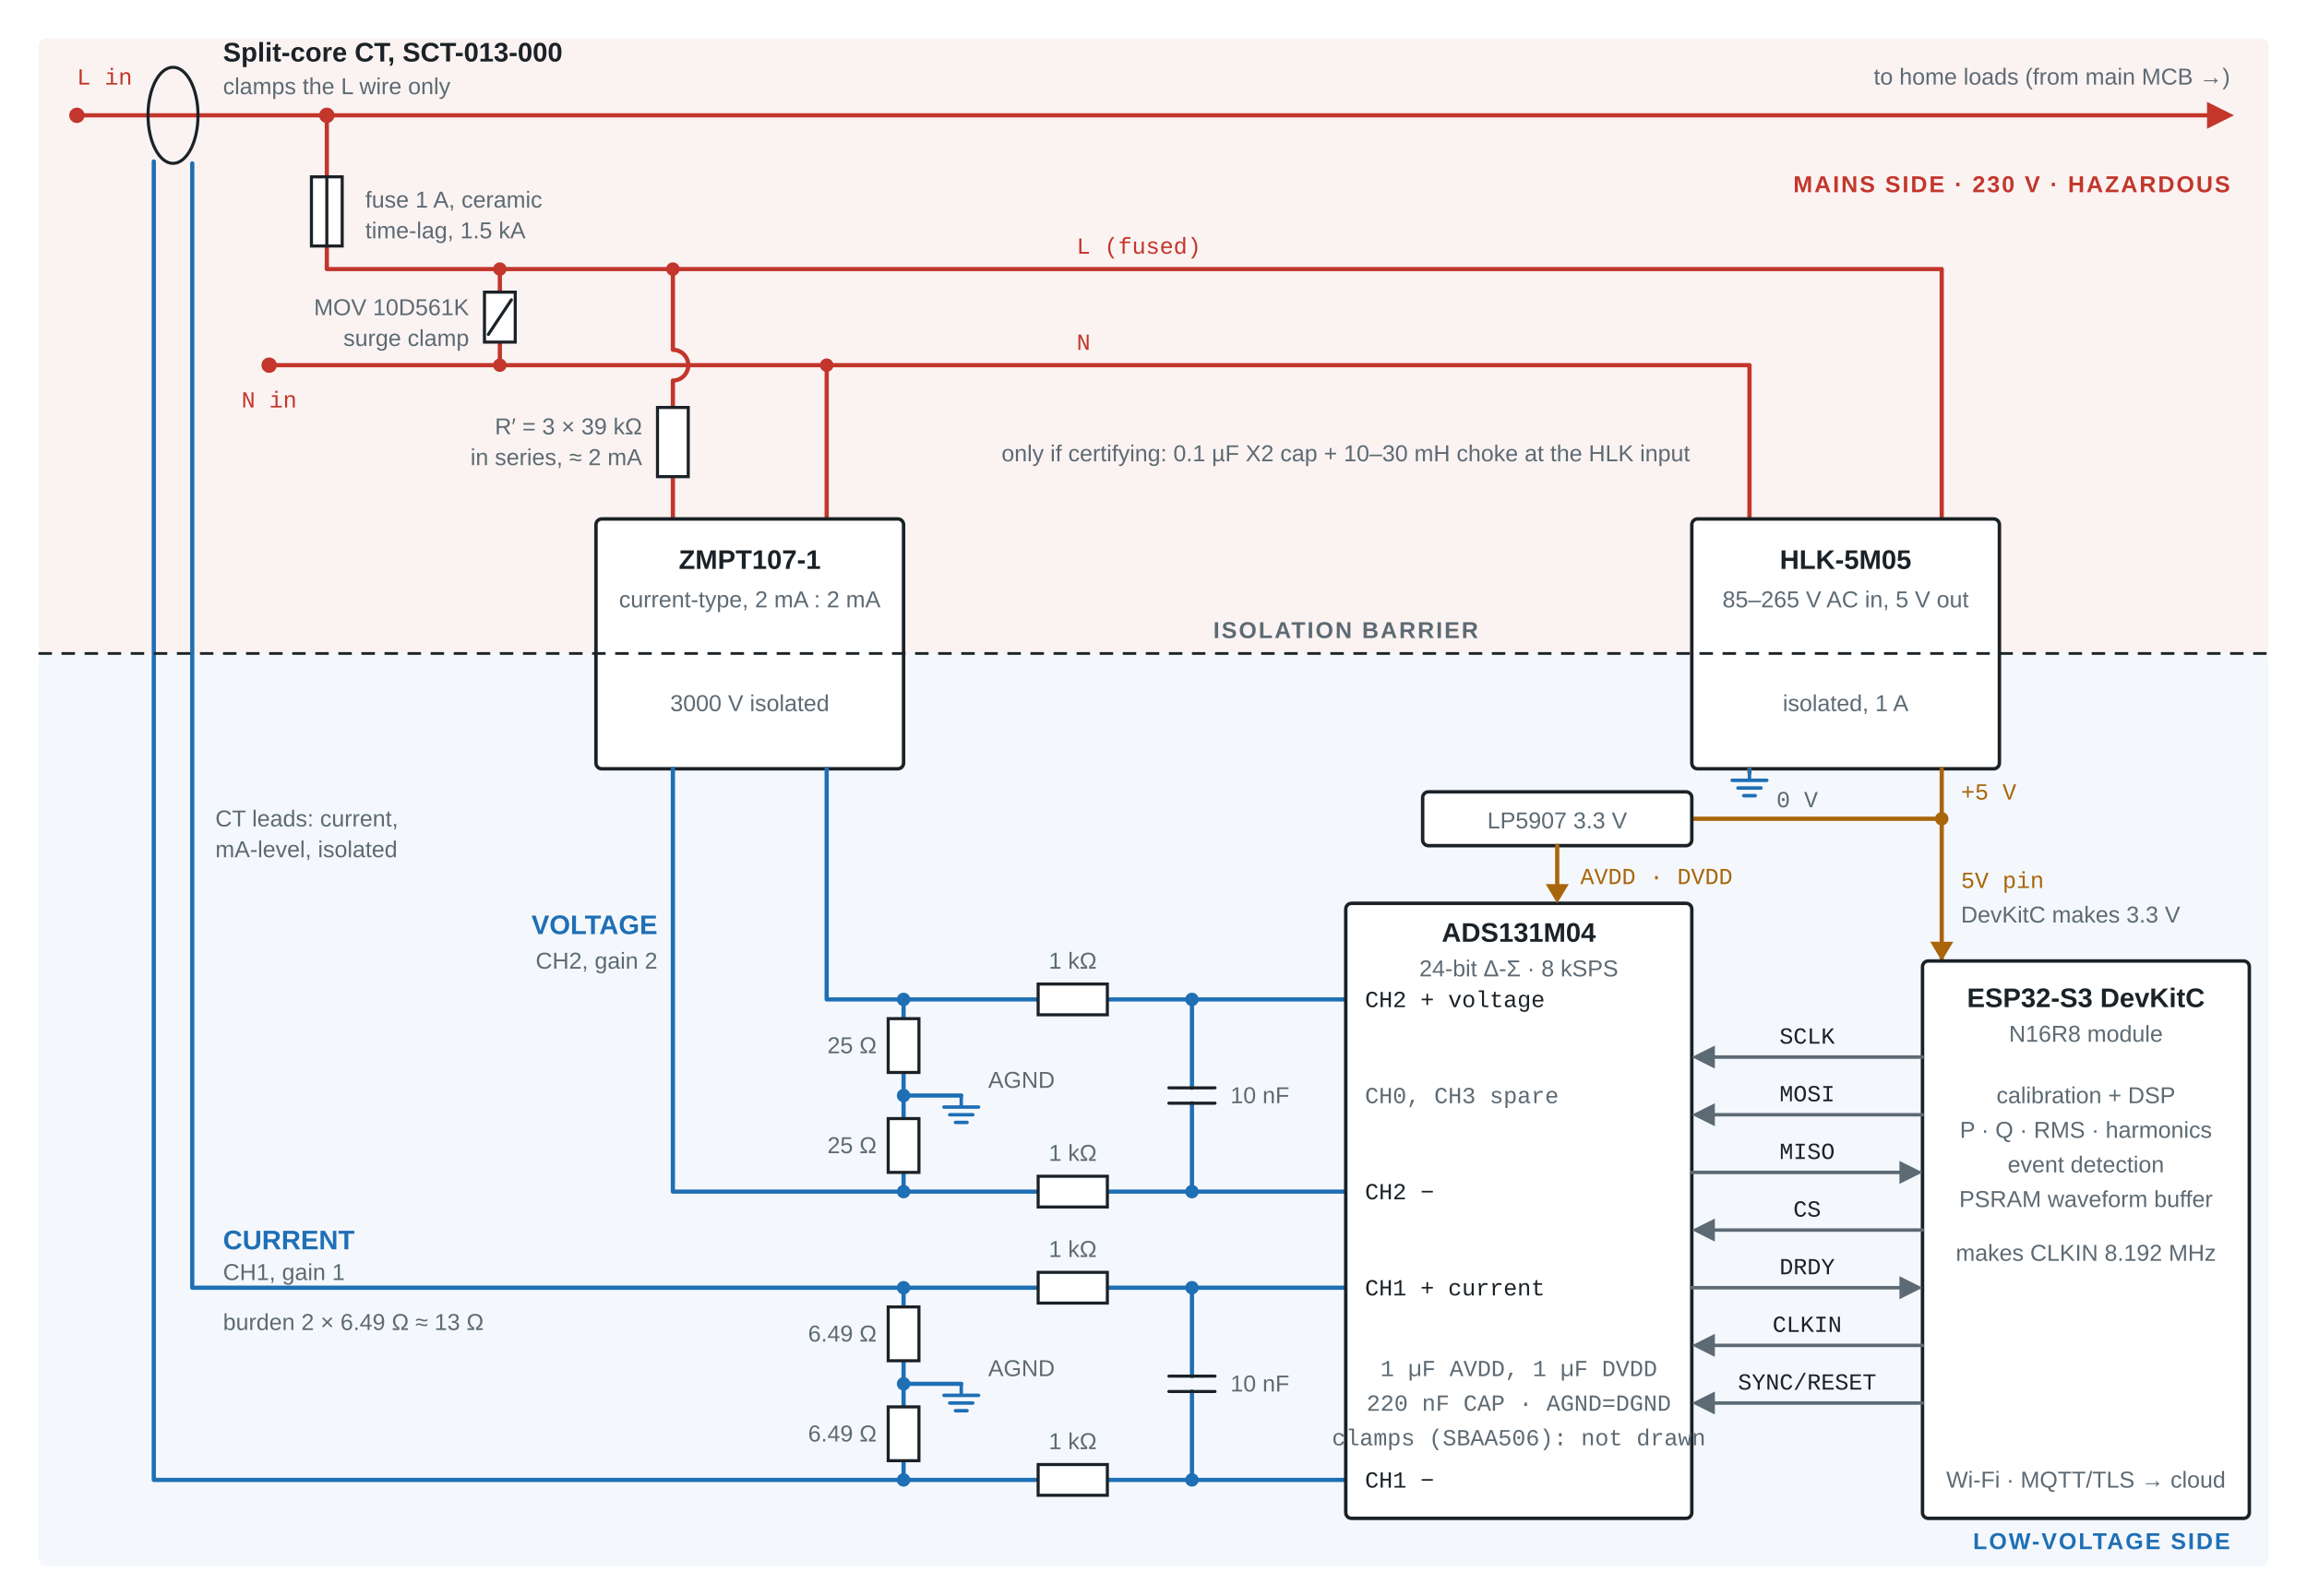
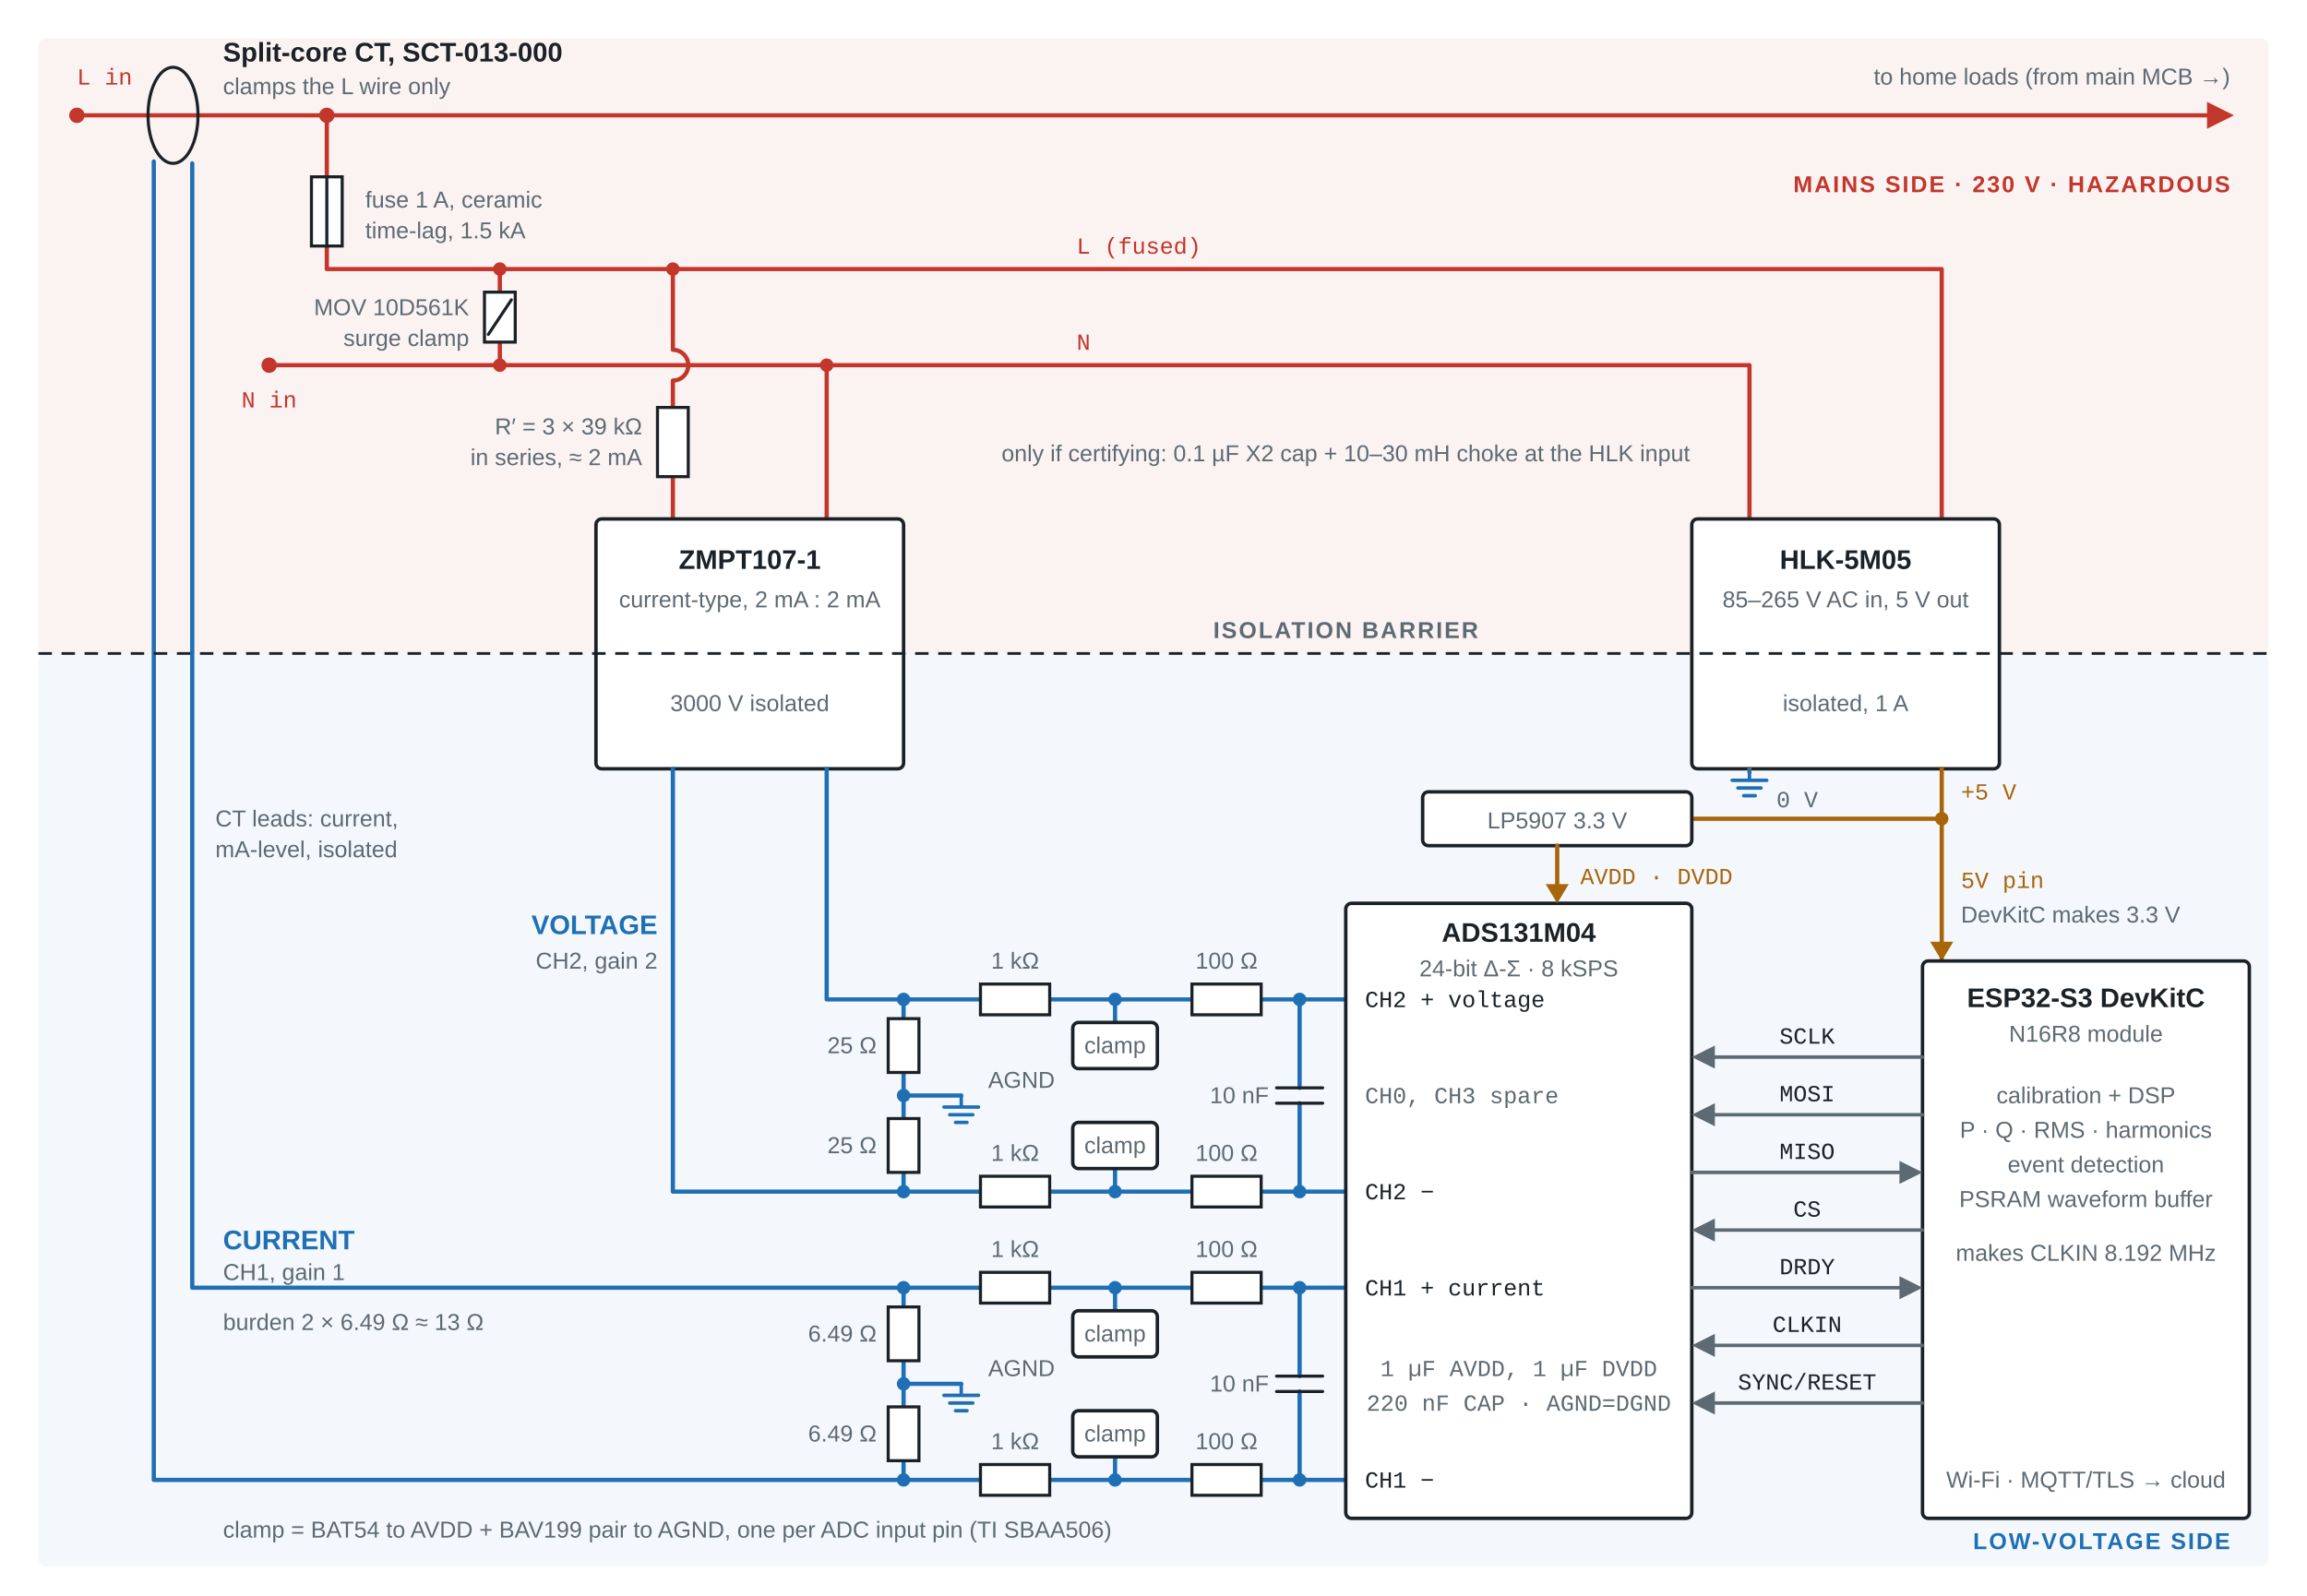
<svg xmlns="http://www.w3.org/2000/svg" xmlns:xlink="http://www.w3.org/1999/xlink" viewBox="0 0 1200 830" width="3600" height="2490">
  <style>
.zone-m{fill:#c2362b;fill-opacity:.06}
.zone-l{fill:#1f6fb5;fill-opacity:.05}
.wm,.ws,.wp,.wd{fill:none;stroke-width:2.2;stroke-linecap:round;stroke-linejoin:round}
.wm{stroke:#c2362b}.ws{stroke:#1f6fb5}.wp{stroke:#a9650a}.wd{stroke:#5d6a73;stroke-width:1.8}
.part{fill:#fff;stroke:#1b2227;stroke-width:1.6}
.block{fill:#fff;stroke:#1b2227;stroke-width:1.8}
.thin{fill:none;stroke:#1b2227;stroke-width:1.6;stroke-linecap:round}
.gnd{fill:none;stroke:#1f6fb5;stroke-width:1.8;stroke-linecap:round}
.barrier{stroke:#1b2227;stroke-width:1.4;stroke-dasharray:7 5}
.dot-m{fill:#c2362b}.dot-s{fill:#1f6fb5}.dot-p{fill:#a9650a}
.a-m{fill:#c2362b}.a-s{fill:#1f6fb5}.a-p{fill:#a9650a}.a-d{fill:#5d6a73}
text{fill:#1b2227;font-family:'Liberation Sans',Arial,sans-serif;font-size:13px}
.b{font-weight:700;font-size:14px}
.mono{font-family:'Liberation Mono','Courier New',monospace;font-size:12px}
.dim{fill:#5d6a73;font-size:12px}
.zone-label{fill:#5d6a73;font-size:12px;letter-spacing:.08em;font-weight:700}
.tm{fill:#c2362b}.ts{fill:#1f6fb5}.tp{fill:#a9650a}
.core{fill:#cfd6db;stroke:#1b2227;stroke-width:1.6;fill-rule:evenodd}
.turn{stroke:#1f6fb5;stroke-width:3;stroke-linecap:round;fill:none}
.flux{fill:none;stroke:#5d6a73;stroke-width:2;stroke-dasharray:6 5}
.badge{fill:#1b2227}
.badge-t{fill:#fff;font-weight:700;font-size:12px;text-anchor:middle}
.grid{stroke:#cfd6db;stroke-width:1;fill:none}
.axis{stroke:#5d6a73;stroke-width:1.2;fill:none}
.curve{fill:none;stroke:#1f6fb5;stroke-width:2.6}
.wave-in{fill:none;stroke:#5d6a73;stroke-width:1.4;stroke-linejoin:round}
.wave-out{fill:none;stroke:#1f6fb5;stroke-width:2.6}
.band-sig{fill:#1f6fb5;fill-opacity:.13}
.band-noise{fill:#c2362b;fill-opacity:.10}
.vline{stroke:#1b2227;stroke-width:1.2;stroke-dasharray:4 4;fill:none}
</style>
  <rect x="-200" y="-200" width="1800" height="1400" fill="#ffffff" />
  <defs>
    <g id="gnd">
      <path class="gnd" d="M0 0 v6 M-9 6 h18 M-6 10 h12 M-3 14 h6" />
    </g>
  </defs>
  <rect class="zone-m" x="20" y="20" width="1160" height="320" rx="4" />
  <rect class="zone-l" x="20" y="340" width="1160" height="475" rx="4" />
  <text class="zone-label tm" x="1160" y="100" text-anchor="end">MAINS SIDE · 230 V · HAZARDOUS</text>
  <text class="zone-label ts" x="1160" y="806" text-anchor="end">LOW-VOLTAGE SIDE</text>
  <path class="wm" d="M40 60 H1150" />
  <polygon class="a-m" points="1148,53 1162,60 1148,67" />
  <circle class="dot-m" cx="40" cy="60" r="4" />
  <text x="40" y="44" class="mono tm">L in</text>
  <text x="1160" y="44" text-anchor="end" class="dim">to home loads (from main MCB →)</text>
  <ellipse class="thin" cx="90" cy="60" rx="13" ry="25" />
  <text x="116" y="32" class="b">Split-core CT, SCT-013-000</text>
  <text x="116" y="49" class="dim">clamps the L wire only</text>
  <path class="ws" d="M80 84 V770 H700" />
  <path class="ws" d="M100 85 V670 H700" />
  <text x="112" y="430" class="dim">CT leads: current,</text>
  <text x="112" y="446" class="dim">mA-level, isolated</text>
  <circle class="dot-m" cx="170" cy="60" r="4" />
  <path class="wm" d="M170 60 V92 M170 128 V140 H1010 V270" />
  <rect class="part" x="162" y="92" width="16" height="36" />
  <path class="thin" d="M170 92 V128" />
  <text x="190" y="108" class="dim">fuse 1 A, ceramic</text>
  <text x="190" y="124" class="dim">time-lag, 1.5 kA</text>
  <text x="560" y="132" class="mono tm">L (fused)</text>
  <circle class="dot-m" cx="140" cy="190" r="4" />
  <text x="140" y="212" text-anchor="middle" class="mono tm">N in</text>
  <path class="wm" d="M140 190 H910 V270" />
  <text x="560" y="182" class="mono tm">N</text>
  <path class="wm" d="M260 140 V152 M260 178 V190" />
  <rect class="part" x="252" y="152" width="16" height="26" />
  <path class="thin" d="M254 174 L266 156" />
  <circle class="dot-m" cx="260" cy="140" r="3.5" />
  <circle class="dot-m" cx="260" cy="190" r="3.5" />
  <text x="244" y="164" text-anchor="end" class="dim">MOV 10D561K</text>
  <text x="244" y="180" text-anchor="end" class="dim">surge clamp</text>
  <circle class="dot-m" cx="350" cy="140" r="3.5" />
  <path class="wm" d="M350 140 V182 A8 8 0 0 1 350 198 V212 M350 248 V270" />
  <rect class="part" x="342" y="212" width="16" height="36" />
  <text x="334" y="226" text-anchor="end" class="dim">R′ = 3 × 39 kΩ</text>
  <text x="334" y="242" text-anchor="end" class="dim">in series, ≈ 2 mA</text>
  <circle class="dot-m" cx="430" cy="190" r="3.5" />
  <path class="wm" d="M430 190 V270" />
  <rect class="block" x="310" y="270" width="160" height="130" rx="3" />
  <text x="390" y="296" text-anchor="middle" class="b">ZMPT107-1</text>
  <text x="390" y="316" text-anchor="middle" class="dim">current-type, 2 mA : 2 mA</text>
  <text x="390" y="370" text-anchor="middle" class="dim">3000 V isolated</text>
  <rect class="block" x="880" y="270" width="160" height="130" rx="3" />
  <text x="960" y="296" text-anchor="middle" class="b">HLK-5M05</text>
  <text x="960" y="316" text-anchor="middle" class="dim">85–265 V AC in, 5 V out</text>
  <text x="960" y="370" text-anchor="middle" class="dim">isolated, 1 A</text>
  <text x="700" y="240" text-anchor="middle" class="dim">only if certifying: 0.1 µF X2 cap + 10–30 mH choke at the HLK input</text>
  <line class="barrier" x1="20" y1="340" x2="1180" y2="340" />
  <text x="700" y="332" text-anchor="middle" class="zone-label">ISOLATION BARRIER</text>
  <path class="ws" d="M430 400 V520 H700" />
  <path class="ws" d="M350 400 V620 H700" />
  <path class="ws" d="M470 520 V530 M470 558 V582 M470 610 V620 M470 570 H500" />
  <rect class="part" x="462" y="530" width="16" height="28" />
  <rect class="part" x="462" y="582" width="16" height="28" />
  <circle class="dot-s" cx="470" cy="520" r="3.5" />
  <circle class="dot-s" cx="470" cy="570" r="3.5" />
  <circle class="dot-s" cx="470" cy="620" r="3.5" />
  <use xlink:href="#gnd" x="500" y="570" />
  <text x="456" y="548" text-anchor="end" class="dim">25 Ω</text>
  <text x="456" y="600" text-anchor="end" class="dim">25 Ω</text>
  <text x="514" y="566" class="dim">AGND</text>
-   <rect class="part" x="540" y="512" width="36" height="16" />
-   <rect class="part" x="540" y="612" width="36" height="16" />
-   <text x="558" y="504" text-anchor="middle" class="dim">1 kΩ</text>
-   <text x="558" y="604" text-anchor="middle" class="dim">1 kΩ</text>
-   <circle class="dot-s" cx="620" cy="520" r="3.5" />
-   <circle class="dot-s" cx="620" cy="620" r="3.5" />
-   <path class="ws" d="M620 520 V566 M620 574 V620" />
-   <path class="thin" d="M608 566 H632 M608 574 H632" />
-   <text x="640" y="574" class="dim">10 nF</text>
+   <rect class="part" x="510" y="512" width="36" height="16" />
+   <rect class="part" x="510" y="612" width="36" height="16" />
+   <text x="528" y="504" text-anchor="middle" class="dim">1 kΩ</text>
+   <text x="528" y="604" text-anchor="middle" class="dim">1 kΩ</text>
+   <circle class="dot-s" cx="580" cy="520" r="3.5" />
+   <circle class="dot-s" cx="580" cy="620" r="3.5" />
+   <path class="ws" d="M580 520 V532 M580 608 V620" />
+   <rect class="block" x="558" y="532" width="44" height="24" rx="3" />
+   <rect class="block" x="558" y="584" width="44" height="24" rx="3" />
+   <text x="580" y="548" text-anchor="middle" class="dim">clamp</text>
+   <text x="580" y="600" text-anchor="middle" class="dim">clamp</text>
+   <rect class="part" x="620" y="512" width="36" height="16" />
+   <rect class="part" x="620" y="612" width="36" height="16" />
+   <text x="638" y="504" text-anchor="middle" class="dim">100 Ω</text>
+   <text x="638" y="604" text-anchor="middle" class="dim">100 Ω</text>
+   <circle class="dot-s" cx="676" cy="520" r="3.5" />
+   <circle class="dot-s" cx="676" cy="620" r="3.5" />
+   <path class="ws" d="M676 520 V566 M676 574 V620" />
+   <path class="thin" d="M664 566 H688 M664 574 H688" />
+   <text x="660" y="574" text-anchor="end" class="dim">10 nF</text>
  <text x="342" y="486" text-anchor="end" class="b ts">VOLTAGE</text>
  <text x="342" y="504" text-anchor="end" class="dim">CH2, gain 2</text>
  <path class="ws" d="M470 670 V680 M470 708 V732 M470 760 V770 M470 720 H500" />
  <rect class="part" x="462" y="680" width="16" height="28" />
  <rect class="part" x="462" y="732" width="16" height="28" />
  <circle class="dot-s" cx="470" cy="670" r="3.5" />
  <circle class="dot-s" cx="470" cy="720" r="3.5" />
  <circle class="dot-s" cx="470" cy="770" r="3.5" />
  <use xlink:href="#gnd" x="500" y="720" />
  <text x="456" y="698" text-anchor="end" class="dim">6.49 Ω</text>
  <text x="456" y="750" text-anchor="end" class="dim">6.49 Ω</text>
  <text x="514" y="716" class="dim">AGND</text>
-   <rect class="part" x="540" y="662" width="36" height="16" />
-   <rect class="part" x="540" y="762" width="36" height="16" />
-   <text x="558" y="654" text-anchor="middle" class="dim">1 kΩ</text>
-   <text x="558" y="754" text-anchor="middle" class="dim">1 kΩ</text>
-   <circle class="dot-s" cx="620" cy="670" r="3.5" />
-   <circle class="dot-s" cx="620" cy="770" r="3.5" />
-   <path class="ws" d="M620 670 V716 M620 724 V770" />
-   <path class="thin" d="M608 716 H632 M608 724 H632" />
-   <text x="640" y="724" class="dim">10 nF</text>
+   <rect class="part" x="510" y="662" width="36" height="16" />
+   <rect class="part" x="510" y="762" width="36" height="16" />
+   <text x="528" y="654" text-anchor="middle" class="dim">1 kΩ</text>
+   <text x="528" y="754" text-anchor="middle" class="dim">1 kΩ</text>
+   <circle class="dot-s" cx="580" cy="670" r="3.5" />
+   <circle class="dot-s" cx="580" cy="770" r="3.5" />
+   <path class="ws" d="M580 670 V682 M580 758 V770" />
+   <rect class="block" x="558" y="682" width="44" height="24" rx="3" />
+   <rect class="block" x="558" y="734" width="44" height="24" rx="3" />
+   <text x="580" y="698" text-anchor="middle" class="dim">clamp</text>
+   <text x="580" y="750" text-anchor="middle" class="dim">clamp</text>
+   <rect class="part" x="620" y="662" width="36" height="16" />
+   <rect class="part" x="620" y="762" width="36" height="16" />
+   <text x="638" y="654" text-anchor="middle" class="dim">100 Ω</text>
+   <text x="638" y="754" text-anchor="middle" class="dim">100 Ω</text>
+   <circle class="dot-s" cx="676" cy="670" r="3.5" />
+   <circle class="dot-s" cx="676" cy="770" r="3.5" />
+   <path class="ws" d="M676 670 V716 M676 724 V770" />
+   <path class="thin" d="M664 716 H688 M664 724 H688" />
+   <text x="660" y="724" text-anchor="end" class="dim">10 nF</text>
  <text x="116" y="650" class="b ts">CURRENT</text>
  <text x="116" y="666" class="dim" dy="-0">CH1, gain 1</text>
  <text x="116" y="692" class="dim">burden 2 × 6.49 Ω ≈ 13 Ω</text>
+   <text x="116" y="800" class="dim">clamp = BAT54 to AVDD + BAV199 pair to AGND, one per ADC input pin (TI SBAA506)</text>
  <rect class="block" x="700" y="470" width="180" height="320" rx="3" />
  <text x="790" y="490" text-anchor="middle" class="b">ADS131M04</text>
  <text x="790" y="508" text-anchor="middle" class="dim">24-bit Δ-Σ · 8 kSPS</text>
  <text x="710" y="524" class="mono">CH2 +  voltage</text>
  <text x="710" y="624" class="mono">CH2 −</text>
  <text x="710" y="574" class="mono dim">CH0, CH3 spare</text>
  <text x="710" y="674" class="mono">CH1 +  current</text>
  <text x="710" y="774" class="mono">CH1 −</text>
  <text x="790" y="716" text-anchor="middle" class="mono dim">1 µF AVDD, 1 µF DVDD</text>
  <text x="790" y="734" text-anchor="middle" class="mono dim">220 nF CAP · AGND=DGND</text>
-   <text x="790" y="752" text-anchor="middle" class="mono dim">clamps (SBAA506): not drawn</text>
  <path class="wp" d="M910 400 V402" />
  <use xlink:href="#gnd" x="910" y="400" />
  <text x="924" y="420" class="mono dim">0 V</text>
  <path class="wp" d="M1010 400 V500 M1010 426 H880" />
  <circle class="dot-p" cx="1010" cy="426" r="3.5" />
  <polygon class="a-p" points="1004,490 1010,500 1016,490" />
  <text x="1020" y="416" class="mono tp">+5 V</text>
  <text x="1020" y="462" class="mono tp">5V pin</text>
  <text x="1020" y="480" class="dim">DevKitC makes 3.3 V</text>
  <rect class="block" x="740" y="412" width="140" height="28" rx="3" />
  <text x="810" y="431" text-anchor="middle" class="dim">LP5907 3.3 V</text>
  <path class="wp" d="M810 440 V462" />
  <polygon class="a-p" points="804,460 810,470 816,460" />
  <text x="822" y="460" class="mono tp">AVDD · DVDD</text>
  <rect class="block" x="1000" y="500" width="170" height="290" rx="3" />
  <text x="1085" y="524" text-anchor="middle" class="b">ESP32-S3 DevKitC</text>
  <text x="1085" y="542" text-anchor="middle" class="dim">N16R8 module</text>
  <text x="1085" y="574" text-anchor="middle" class="dim">calibration + DSP</text>
  <text x="1085" y="592" text-anchor="middle" class="dim">P · Q · RMS · harmonics</text>
  <text x="1085" y="610" text-anchor="middle" class="dim">event detection</text>
  <text x="1085" y="628" text-anchor="middle" class="dim">PSRAM waveform buffer</text>
  <text x="1085" y="656" text-anchor="middle" class="dim">makes CLKIN 8.192 MHz</text>
  <text x="1085" y="774" text-anchor="middle" class="dim">Wi-Fi · MQTT/TLS → cloud</text>
  <path class="wd" d="M1000 550 H884" />
  <polygon class="a-d" points="892,544 880,550 892,556" />
  <text x="940" y="543" text-anchor="middle" class="mono">SCLK</text>
  <path class="wd" d="M1000 580 H884" />
  <polygon class="a-d" points="892,574 880,580 892,586" />
  <text x="940" y="573" text-anchor="middle" class="mono">MOSI</text>
  <path class="wd" d="M880 610 H996" />
  <polygon class="a-d" points="988,604 1000,610 988,616" />
  <text x="940" y="603" text-anchor="middle" class="mono">MISO</text>
  <path class="wd" d="M1000 640 H884" />
  <polygon class="a-d" points="892,634 880,640 892,646" />
  <text x="940" y="633" text-anchor="middle" class="mono">CS</text>
  <path class="wd" d="M880 670 H996" />
  <polygon class="a-d" points="988,664 1000,670 988,676" />
  <text x="940" y="663" text-anchor="middle" class="mono">DRDY</text>
  <path class="wd" d="M1000 700 H884" />
  <polygon class="a-d" points="892,694 880,700 892,706" />
  <text x="940" y="693" text-anchor="middle" class="mono">CLKIN</text>
  <path class="wd" d="M1000 730 H884" />
  <polygon class="a-d" points="892,724 880,730 892,736" />
  <text x="940" y="723" text-anchor="middle" class="mono">SYNC/RESET</text>
</svg>
